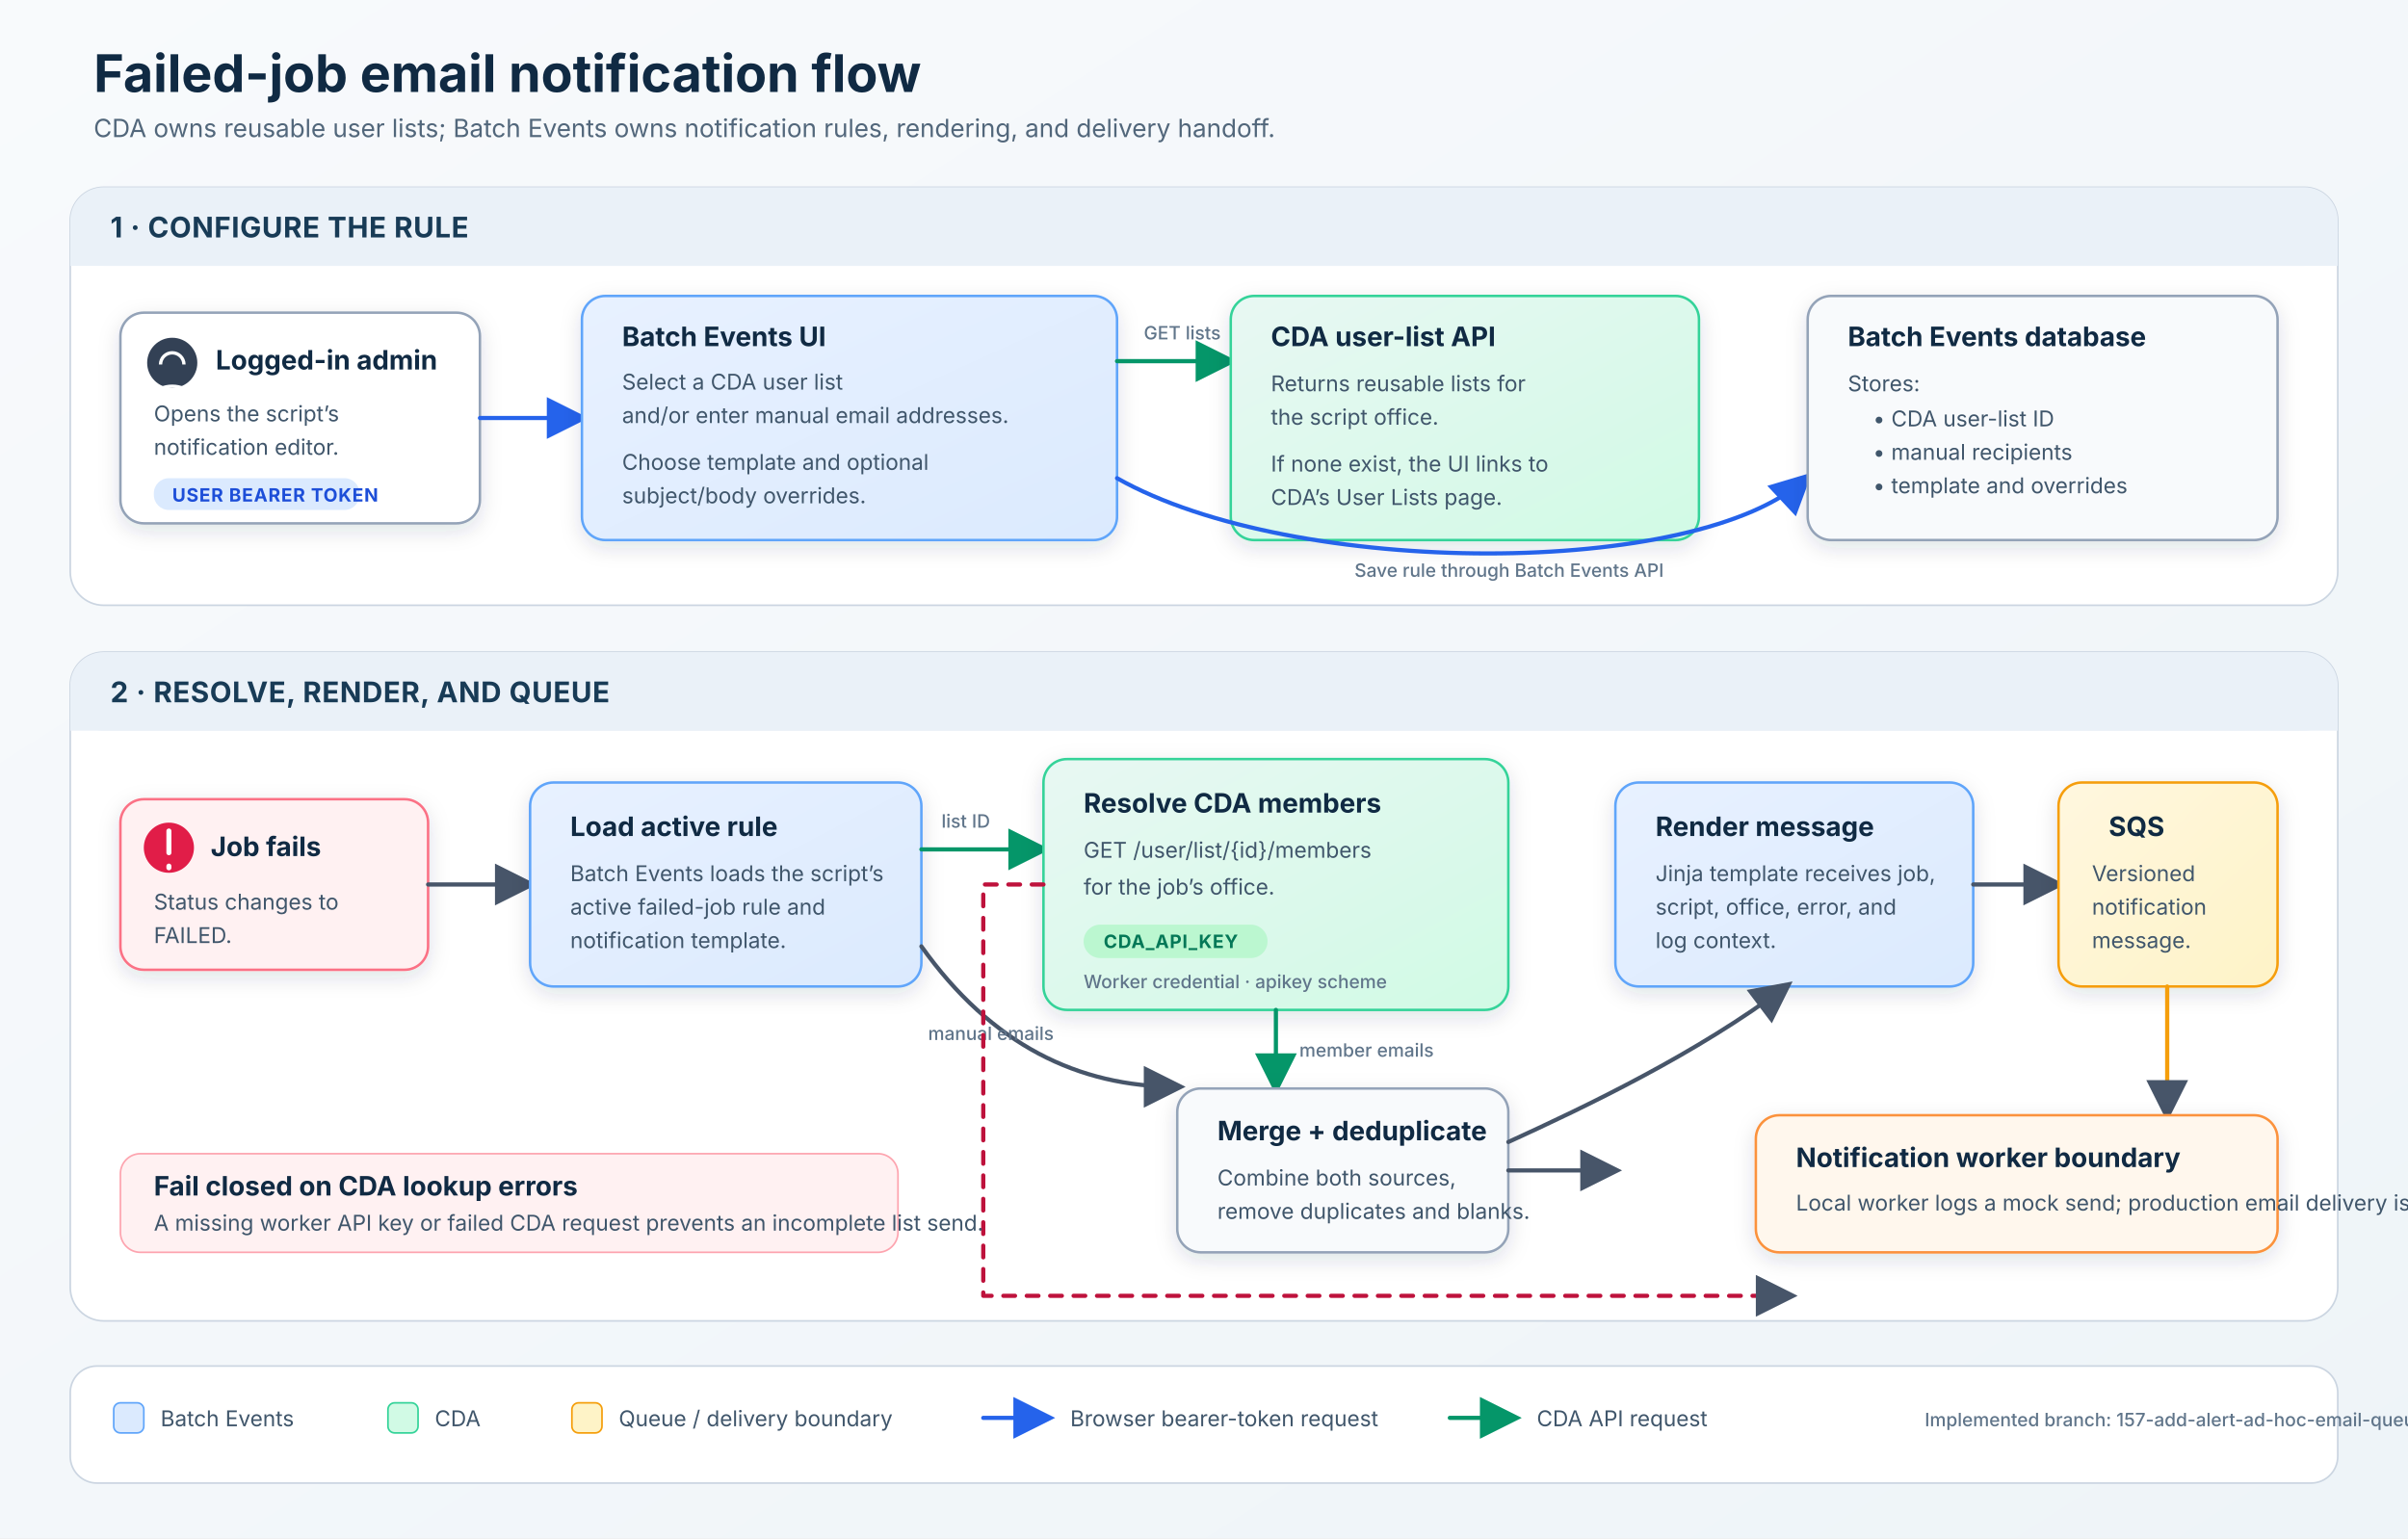
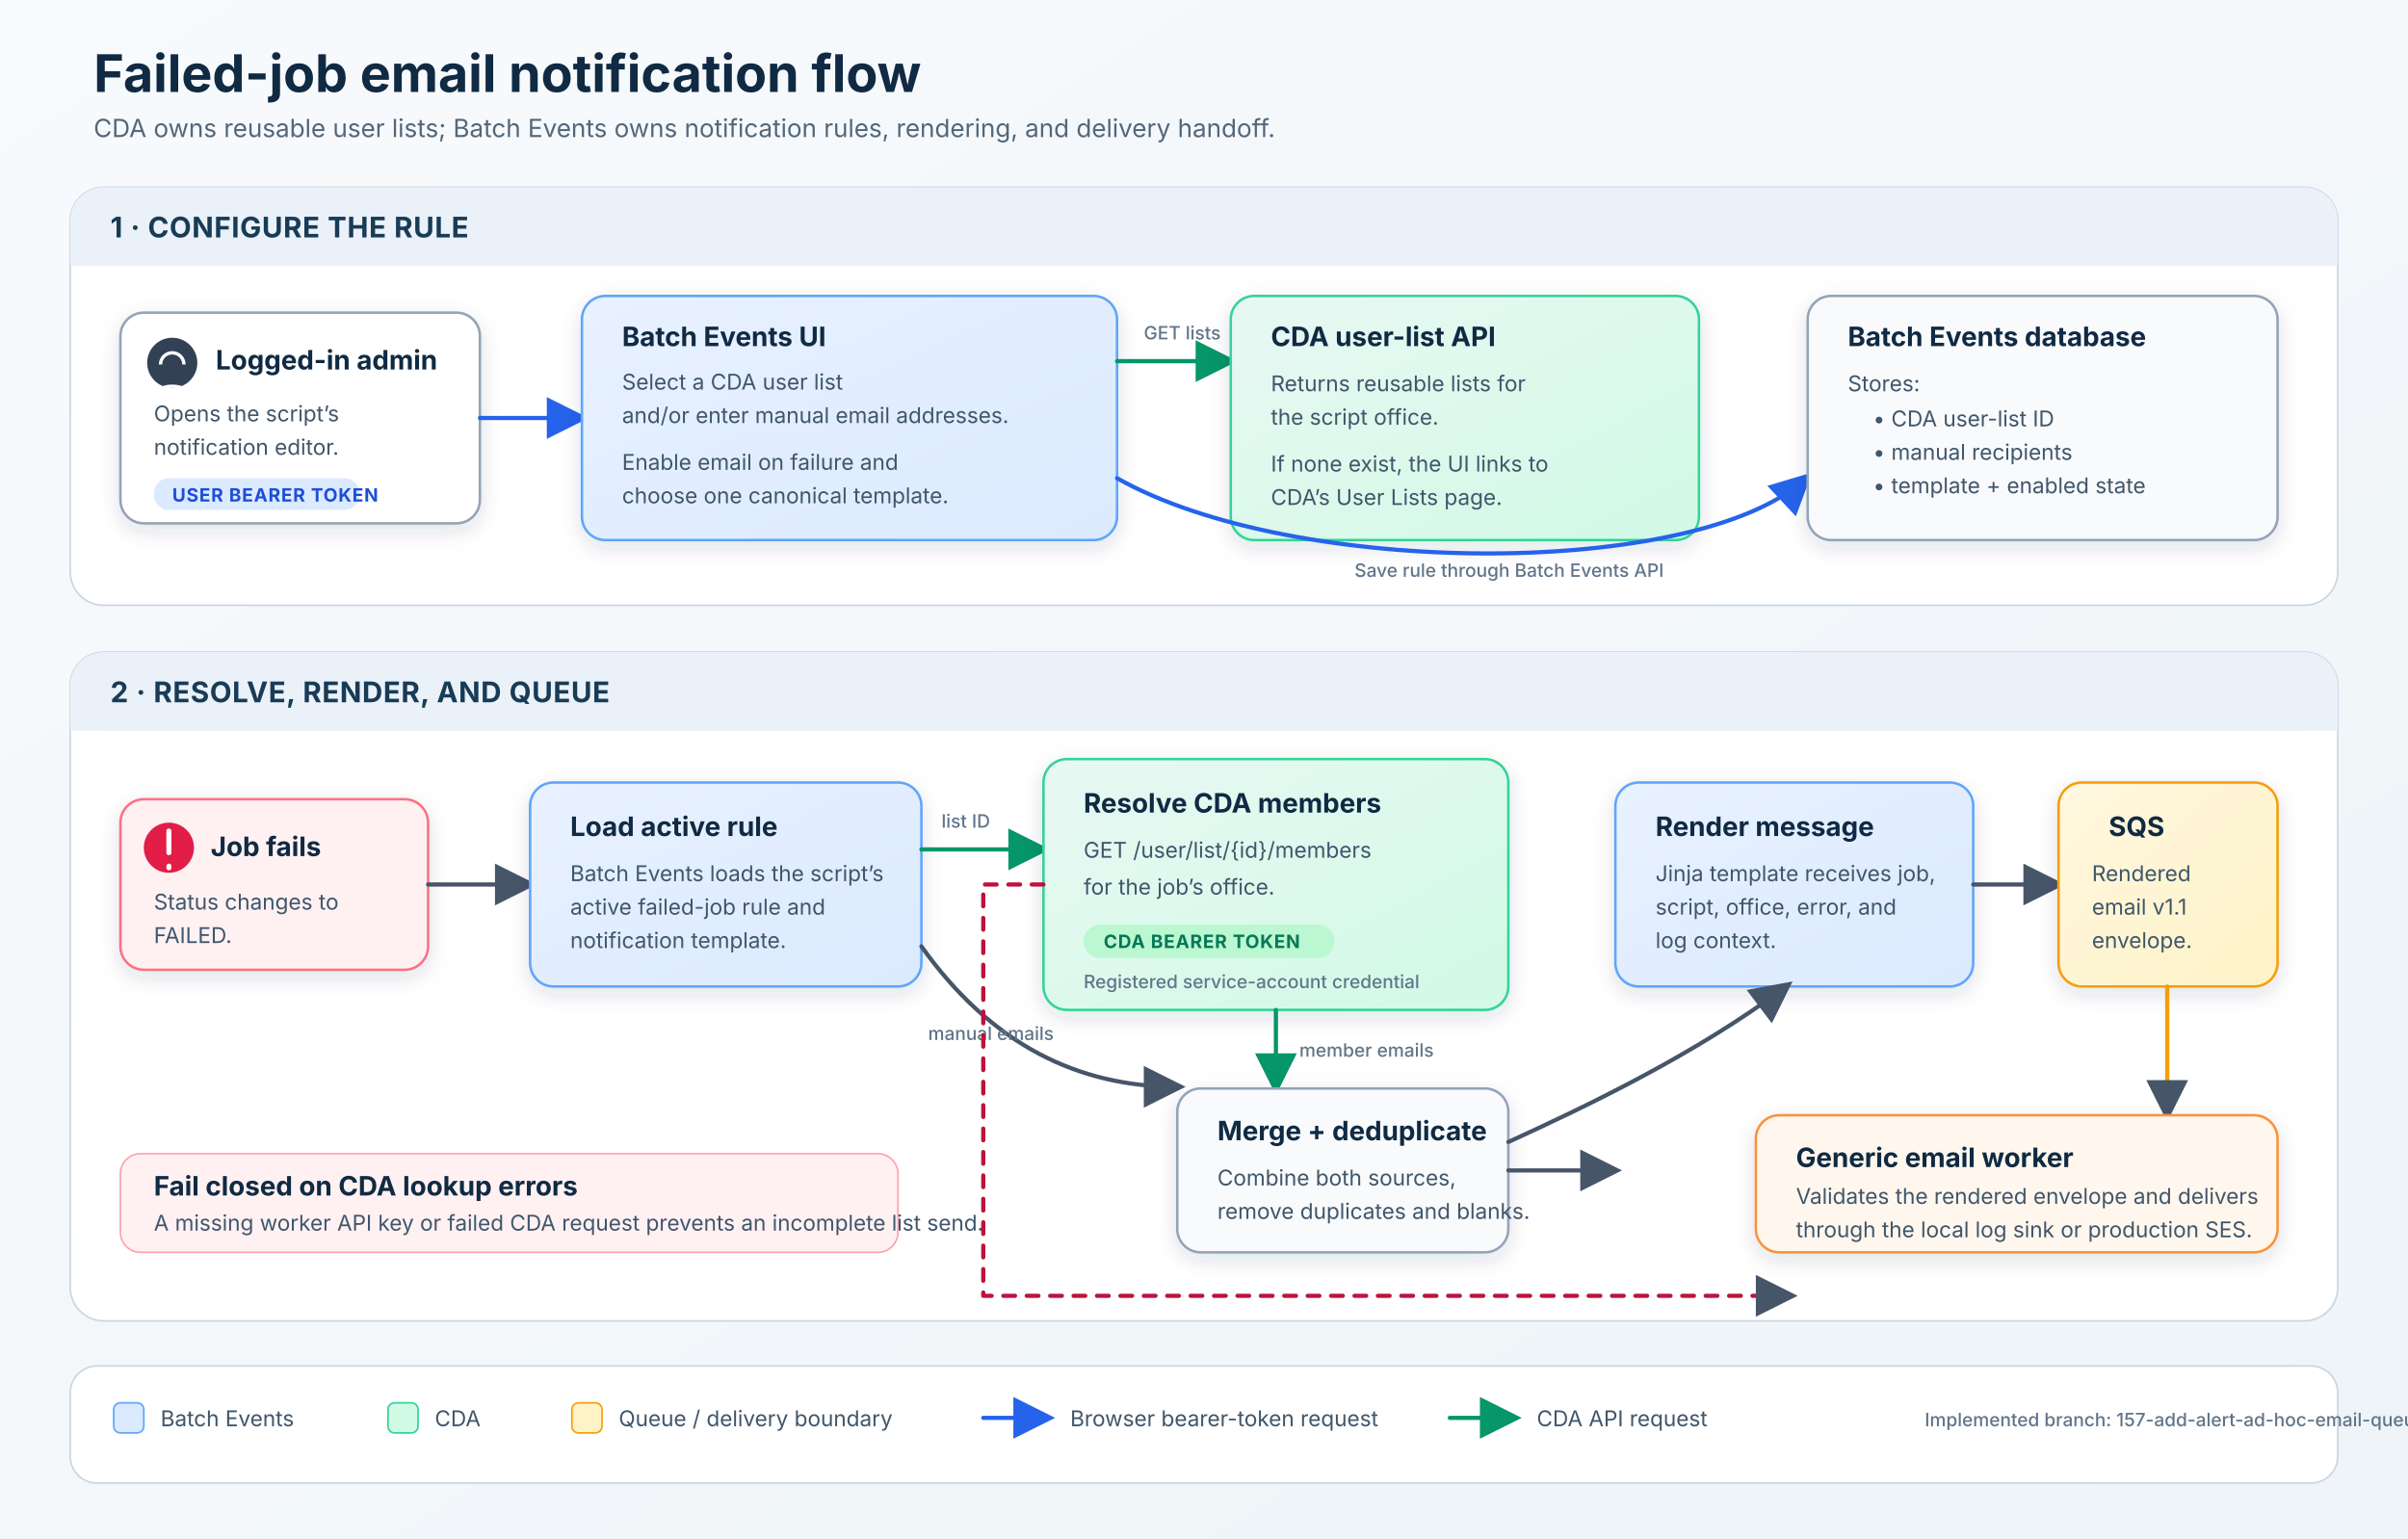
<svg xmlns="http://www.w3.org/2000/svg" width="1440" height="920" viewBox="0 0 1440 920" role="img" aria-labelledby="title desc">
  <defs>
    <linearGradient id="page" x1="0" y1="0" x2="1" y2="1">
      <stop offset="0" stop-color="#f8fafc" />
      <stop offset="1" stop-color="#eef4f8" />
    </linearGradient>
    <linearGradient id="batch" x1="0" y1="0" x2="1" y2="1">
      <stop offset="0" stop-color="#e8f1ff" />
      <stop offset="1" stop-color="#dbeafe" />
    </linearGradient>
    <linearGradient id="cda" x1="0" y1="0" x2="1" y2="1">
      <stop offset="0" stop-color="#e8f8f3" />
      <stop offset="1" stop-color="#d1fae5" />
    </linearGradient>
    <linearGradient id="queue" x1="0" y1="0" x2="1" y2="1">
      <stop offset="0" stop-color="#fff7df" />
      <stop offset="1" stop-color="#fef3c7" />
    </linearGradient>
    <filter id="shadow" x="-15%" y="-15%" width="130%" height="140%">
      <feDropShadow dx="0" dy="4" stdDeviation="6" flood-color="#16324f" flood-opacity=".13" />
    </filter>
    <marker id="arrow-blue" markerWidth="10" markerHeight="10" refX="8" refY="5" orient="auto">
      <path d="M0 0 10 5 0 10z" fill="#2563eb" />
    </marker>
    <marker id="arrow-green" markerWidth="10" markerHeight="10" refX="8" refY="5" orient="auto">
      <path d="M0 0 10 5 0 10z" fill="#059669" />
    </marker>
    <marker id="arrow-gray" markerWidth="10" markerHeight="10" refX="8" refY="5" orient="auto">
      <path d="M0 0 10 5 0 10z" fill="#475569" />
    </marker>
    <style>
      .title { font: 700 31px system-ui, -apple-system, "Segoe UI", sans-serif; fill: #102a43; }
      .subtitle { font: 400 15px system-ui, -apple-system, "Segoe UI", sans-serif; fill: #52677b; }
      .lane-title { font: 700 17px system-ui, -apple-system, "Segoe UI", sans-serif; fill: #183b56; letter-spacing: .02em; }
      .step { font: 700 16px system-ui, -apple-system, "Segoe UI", sans-serif; fill: #102a43; }
      .body { font: 400 13px system-ui, -apple-system, "Segoe UI", sans-serif; fill: #40566b; }
      .small { font: 500 11px system-ui, -apple-system, "Segoe UI", sans-serif; fill: #60758a; }
      .pill { font: 700 11px system-ui, -apple-system, "Segoe UI", sans-serif; letter-spacing: .04em; }
      .box { stroke-width: 1.5; filter: url(#shadow); }
      .arrow { fill: none; stroke-width: 2.5; stroke-linecap: round; stroke-linejoin: round; }
      .dash { stroke-dasharray: 7 7; }
    </style>
  </defs>
  <rect width="1440" height="920" fill="url(#page)" />
  <text x="56" y="55" class="title">Failed-job email notification flow</text>
  <text x="56" y="82" class="subtitle">CDA owns reusable user lists; Batch Events owns notification rules, rendering, and delivery handoff.</text>
  <rect x="42" y="112" width="1356" height="250" rx="20" fill="#ffffff" stroke="#cbd5e1" />
  <rect x="42" y="112" width="1356" height="47" rx="20" fill="#eaf1f8" />
  <path d="M42 139v20h1356v-20" fill="#eaf1f8" />
  <text x="66" y="142" class="lane-title">1 · CONFIGURE THE RULE</text>
  <rect x="72" y="187" width="215" height="126" rx="14" fill="#fff" stroke="#94a3b8" class="box" />
  <circle cx="103" cy="217" r="15" fill="#334155" />
  <path d="M96 218a7 7 0 1 1 14 0M92 237c2-8 20-8 22 0" fill="none" stroke="#fff" stroke-width="2" />
  <text x="129" y="221" class="step">Logged-in admin</text>
  <text x="92" y="252" class="body">Opens the script’s</text>
  <text x="92" y="272" class="body">notification editor.</text>
  <rect x="92" y="286" width="123" height="19" rx="9" fill="#dbeafe" />
  <text x="103" y="300" class="pill" fill="#1d4ed8">USER BEARER TOKEN</text>
  <path d="M287 250H347" class="arrow" stroke="#2563eb" marker-end="url(#arrow-blue)" />
  <rect x="348" y="177" width="320" height="146" rx="14" fill="url(#batch)" stroke="#60a5fa" class="box" />
  <text x="372" y="207" class="step">Batch Events UI</text>
  <text x="372" y="233" class="body">Select a CDA user list</text>
  <text x="372" y="253" class="body">and/or enter manual email addresses.</text>
-   <text x="372" y="281" class="body">Choose template and optional</text>
-   <text x="372" y="301" class="body">subject/body overrides.</text>
+   <text x="372" y="281" class="body">Enable email on failure and</text>
+   <text x="372" y="301" class="body">choose one canonical template.</text>
  <path d="M668 216H735" class="arrow" stroke="#059669" marker-end="url(#arrow-green)" />
  <text x="684" y="203" class="small">GET lists</text>
  <rect x="736" y="177" width="280" height="146" rx="14" fill="url(#cda)" stroke="#34d399" class="box" />
  <text x="760" y="207" class="step">CDA user-list API</text>
  <text x="760" y="234" class="body">Returns reusable lists for</text>
  <text x="760" y="254" class="body">the script office.</text>
  <text x="760" y="282" class="body">If none exist, the UI links to</text>
  <text x="760" y="302" class="body">CDA’s User Lists page.</text>
  <path d="M668 286C774 346 1016 346 1080 286" class="arrow" stroke="#2563eb" marker-end="url(#arrow-blue)" />
  <text x="810" y="345" class="small">Save rule through Batch Events API</text>
  <rect x="1081" y="177" width="281" height="146" rx="14" fill="#f8fafc" stroke="#94a3b8" class="box" />
  <text x="1105" y="207" class="step">Batch Events database</text>
  <text x="1105" y="234" class="body">Stores:</text>
  <text x="1120" y="255" class="body">• CDA user-list ID</text>
  <text x="1120" y="275" class="body">• manual recipients</text>
-   <text x="1120" y="295" class="body">• template and overrides</text>
+   <text x="1120" y="295" class="body">• template + enabled state</text>
  <rect x="42" y="390" width="1356" height="400" rx="20" fill="#ffffff" stroke="#cbd5e1" />
  <rect x="42" y="390" width="1356" height="47" rx="20" fill="#eaf1f8" />
  <path d="M42 417v20h1356v-20" fill="#eaf1f8" />
  <text x="66" y="420" class="lane-title">2 · RESOLVE, RENDER, AND QUEUE</text>
  <rect x="72" y="478" width="184" height="102" rx="14" fill="#fff1f2" stroke="#fb7185" class="box" />
  <circle cx="101" cy="507" r="15" fill="#e11d48" />
  <path d="M101 497v13M101 518v1" stroke="#fff" stroke-width="3" stroke-linecap="round" />
  <text x="126" y="512" class="step">Job fails</text>
  <text x="92" y="544" class="body">Status changes to</text>
  <text x="92" y="564" class="body">FAILED.</text>
  <path d="M256 529H316" class="arrow" stroke="#475569" marker-end="url(#arrow-gray)" />
  <rect x="317" y="468" width="234" height="122" rx="14" fill="url(#batch)" stroke="#60a5fa" class="box" />
  <text x="341" y="500" class="step">Load active rule</text>
  <text x="341" y="527" class="body">Batch Events loads the script’s</text>
  <text x="341" y="547" class="body">active failed-job rule and</text>
  <text x="341" y="567" class="body">notification template.</text>
  <path d="M551 508H623" class="arrow" stroke="#059669" marker-end="url(#arrow-green)" />
  <text x="563" y="495" class="small">list ID</text>
  <rect x="624" y="454" width="278" height="150" rx="14" fill="url(#cda)" stroke="#34d399" class="box" />
  <text x="648" y="486" class="step">Resolve CDA members</text>
  <text x="648" y="513" class="body">GET /user/list/{id}/members</text>
  <text x="648" y="535" class="body">for the job’s office.</text>
-   <rect x="648" y="553" width="110" height="20" rx="10" fill="#bbf7d0" />
-   <text x="660" y="567" class="pill" fill="#047857">CDA_API_KEY</text>
-   <text x="648" y="591" class="small">Worker credential · apikey scheme</text>
+   <rect x="648" y="553" width="150" height="20" rx="10" fill="#bbf7d0" />
+   <text x="660" y="567" class="pill" fill="#047857">CDA BEARER TOKEN</text>
+   <text x="648" y="591" class="small">Registered service-account credential</text>
  <path d="M551 566C593 625 645 650 704 650" class="arrow" stroke="#475569" marker-end="url(#arrow-gray)" />
  <text x="555" y="622" class="small">manual emails</text>
  <path d="M763 604V650" class="arrow" stroke="#059669" marker-end="url(#arrow-green)" />
  <text x="777" y="632" class="small">member emails</text>
  <rect x="704" y="651" width="198" height="98" rx="14" fill="#f8fafc" stroke="#94a3b8" class="box" />
  <text x="728" y="682" class="step">Merge + deduplicate</text>
  <text x="728" y="709" class="body">Combine both sources,</text>
  <text x="728" y="729" class="body">remove duplicates and blanks.</text>
  <path d="M902 700H965" class="arrow" stroke="#475569" marker-end="url(#arrow-gray)" />
  <rect x="966" y="468" width="214" height="122" rx="14" fill="url(#batch)" stroke="#60a5fa" class="box" />
  <text x="990" y="500" class="step">Render message</text>
  <text x="990" y="527" class="body">Jinja template receives job,</text>
  <text x="990" y="547" class="body">script, office, error, and</text>
  <text x="990" y="567" class="body">log context.</text>
  <path d="M902 683C948 662 1015 630 1068 590" class="arrow" stroke="#475569" marker-end="url(#arrow-gray)" />
  <path d="M1180 529H1230" class="arrow" stroke="#475569" marker-end="url(#arrow-gray)" />
  <rect x="1231" y="468" width="131" height="122" rx="14" fill="url(#queue)" stroke="#f59e0b" class="box" />
  <text x="1261" y="500" class="step">SQS</text>
-   <text x="1251" y="527" class="body">Versioned</text>
-   <text x="1251" y="547" class="body">notification</text>
-   <text x="1251" y="567" class="body">message.</text>
+   <text x="1251" y="527" class="body">Rendered</text>
+   <text x="1251" y="547" class="body">email v1.1</text>
+   <text x="1251" y="567" class="body">envelope.</text>
  <path d="M1296 590V666" class="arrow" stroke="#f59e0b" marker-end="url(#arrow-gray)" />
  <rect x="1050" y="667" width="312" height="82" rx="14" fill="#fff7ed" stroke="#fb923c" class="box" />
-   <text x="1074" y="698" class="step">Notification worker boundary</text>
-   <text x="1074" y="724" class="body">Local worker logs a mock send; production email delivery is the next integration.</text>
+   <text x="1074" y="698" class="step">Generic email worker</text>
+   <text x="1074" y="720" class="body">Validates the rendered envelope and delivers</text>
+   <text x="1074" y="740" class="body">through the local log sink or production SES.</text>
  <path d="M624 529H588V775H1070" class="arrow dash" stroke="#be123c" marker-end="url(#arrow-gray)" />
  <rect x="72" y="690" width="465" height="59" rx="12" fill="#fff1f2" stroke="#fda4af" />
  <text x="92" y="715" class="step" fill="#9f1239">Fail closed on CDA lookup errors</text>
  <text x="92" y="736" class="body">A missing worker API key or failed CDA request prevents an incomplete list send.</text>
  <rect x="42" y="817" width="1356" height="70" rx="16" fill="#ffffff" stroke="#cbd5e1" />
  <rect x="68" y="839" width="18" height="18" rx="4" fill="#dbeafe" stroke="#60a5fa" />
  <text x="96" y="853" class="body">Batch Events</text>
  <rect x="232" y="839" width="18" height="18" rx="4" fill="#d1fae5" stroke="#34d399" />
  <text x="260" y="853" class="body">CDA</text>
  <rect x="342" y="839" width="18" height="18" rx="4" fill="#fef3c7" stroke="#f59e0b" />
  <text x="370" y="853" class="body">Queue / delivery boundary</text>
  <line x1="588" y1="848" x2="626" y2="848" class="arrow" stroke="#2563eb" marker-end="url(#arrow-blue)" />
  <text x="640" y="853" class="body">Browser bearer-token request</text>
  <line x1="867" y1="848" x2="905" y2="848" class="arrow" stroke="#059669" marker-end="url(#arrow-green)" />
  <text x="919" y="853" class="body">CDA API request</text>
  <text x="1151" y="853" class="small">Implemented branch: 157-add-alert-ad-hoc-email-queue</text>
</svg>
